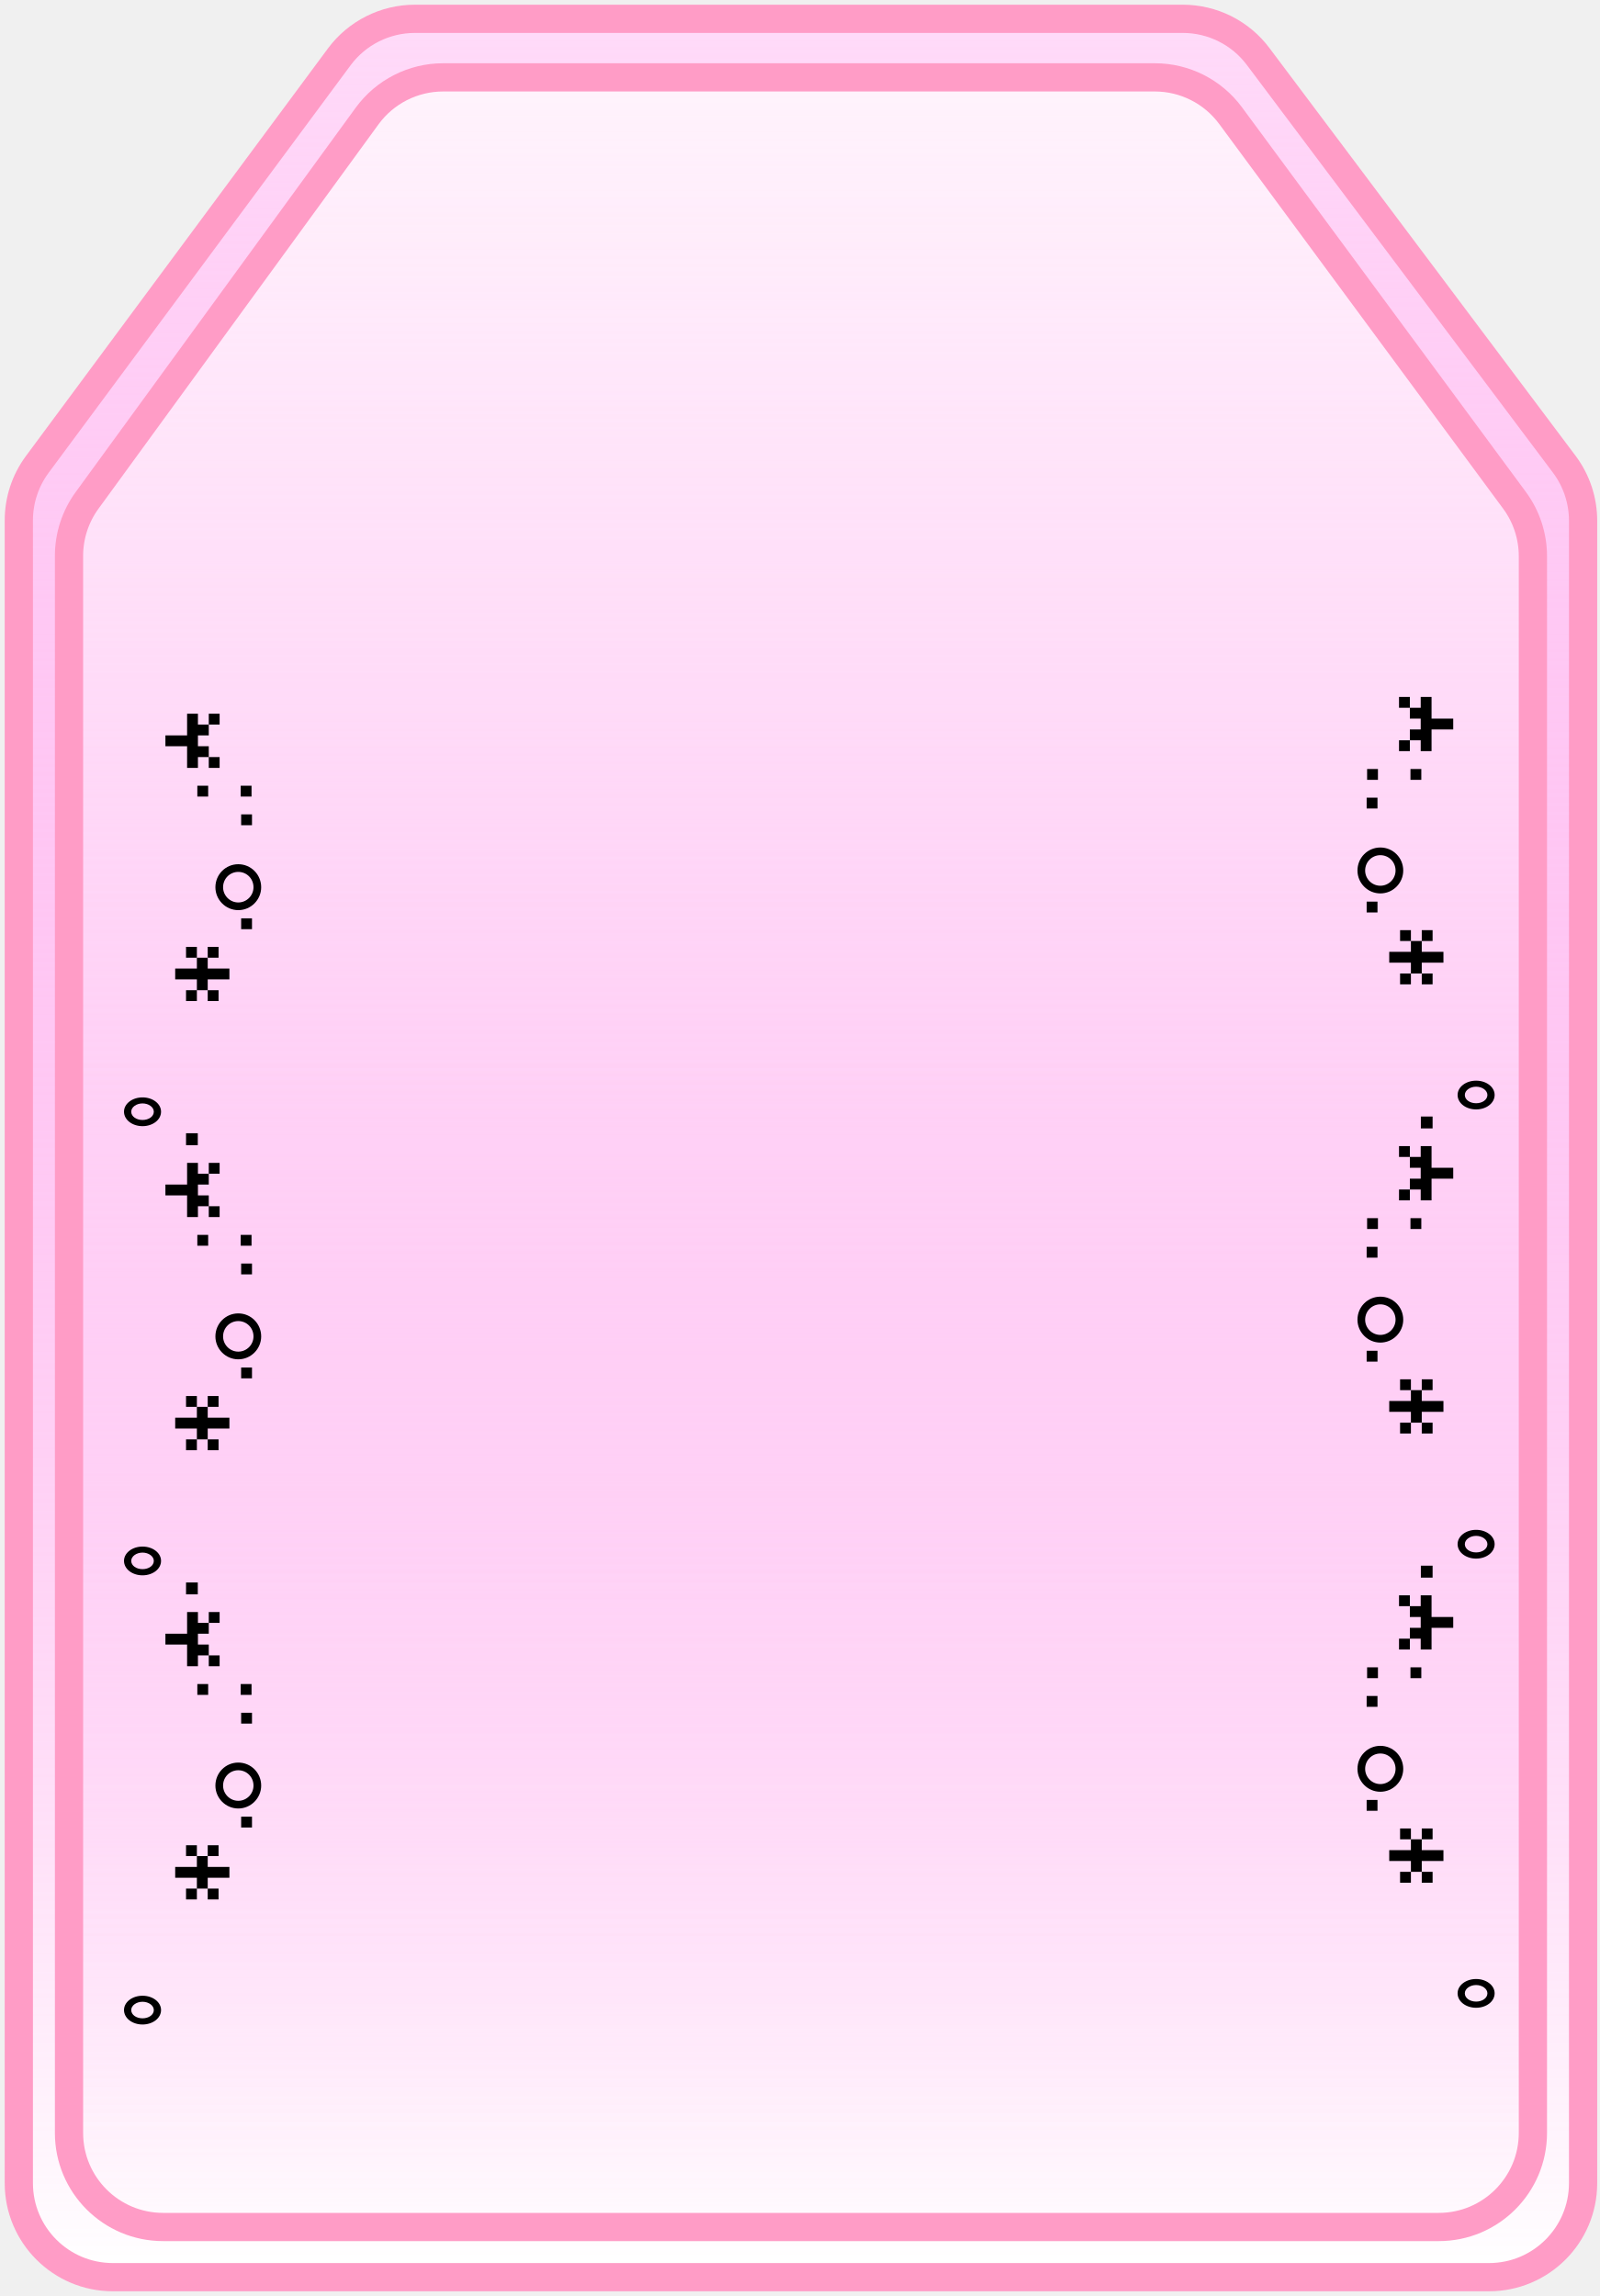
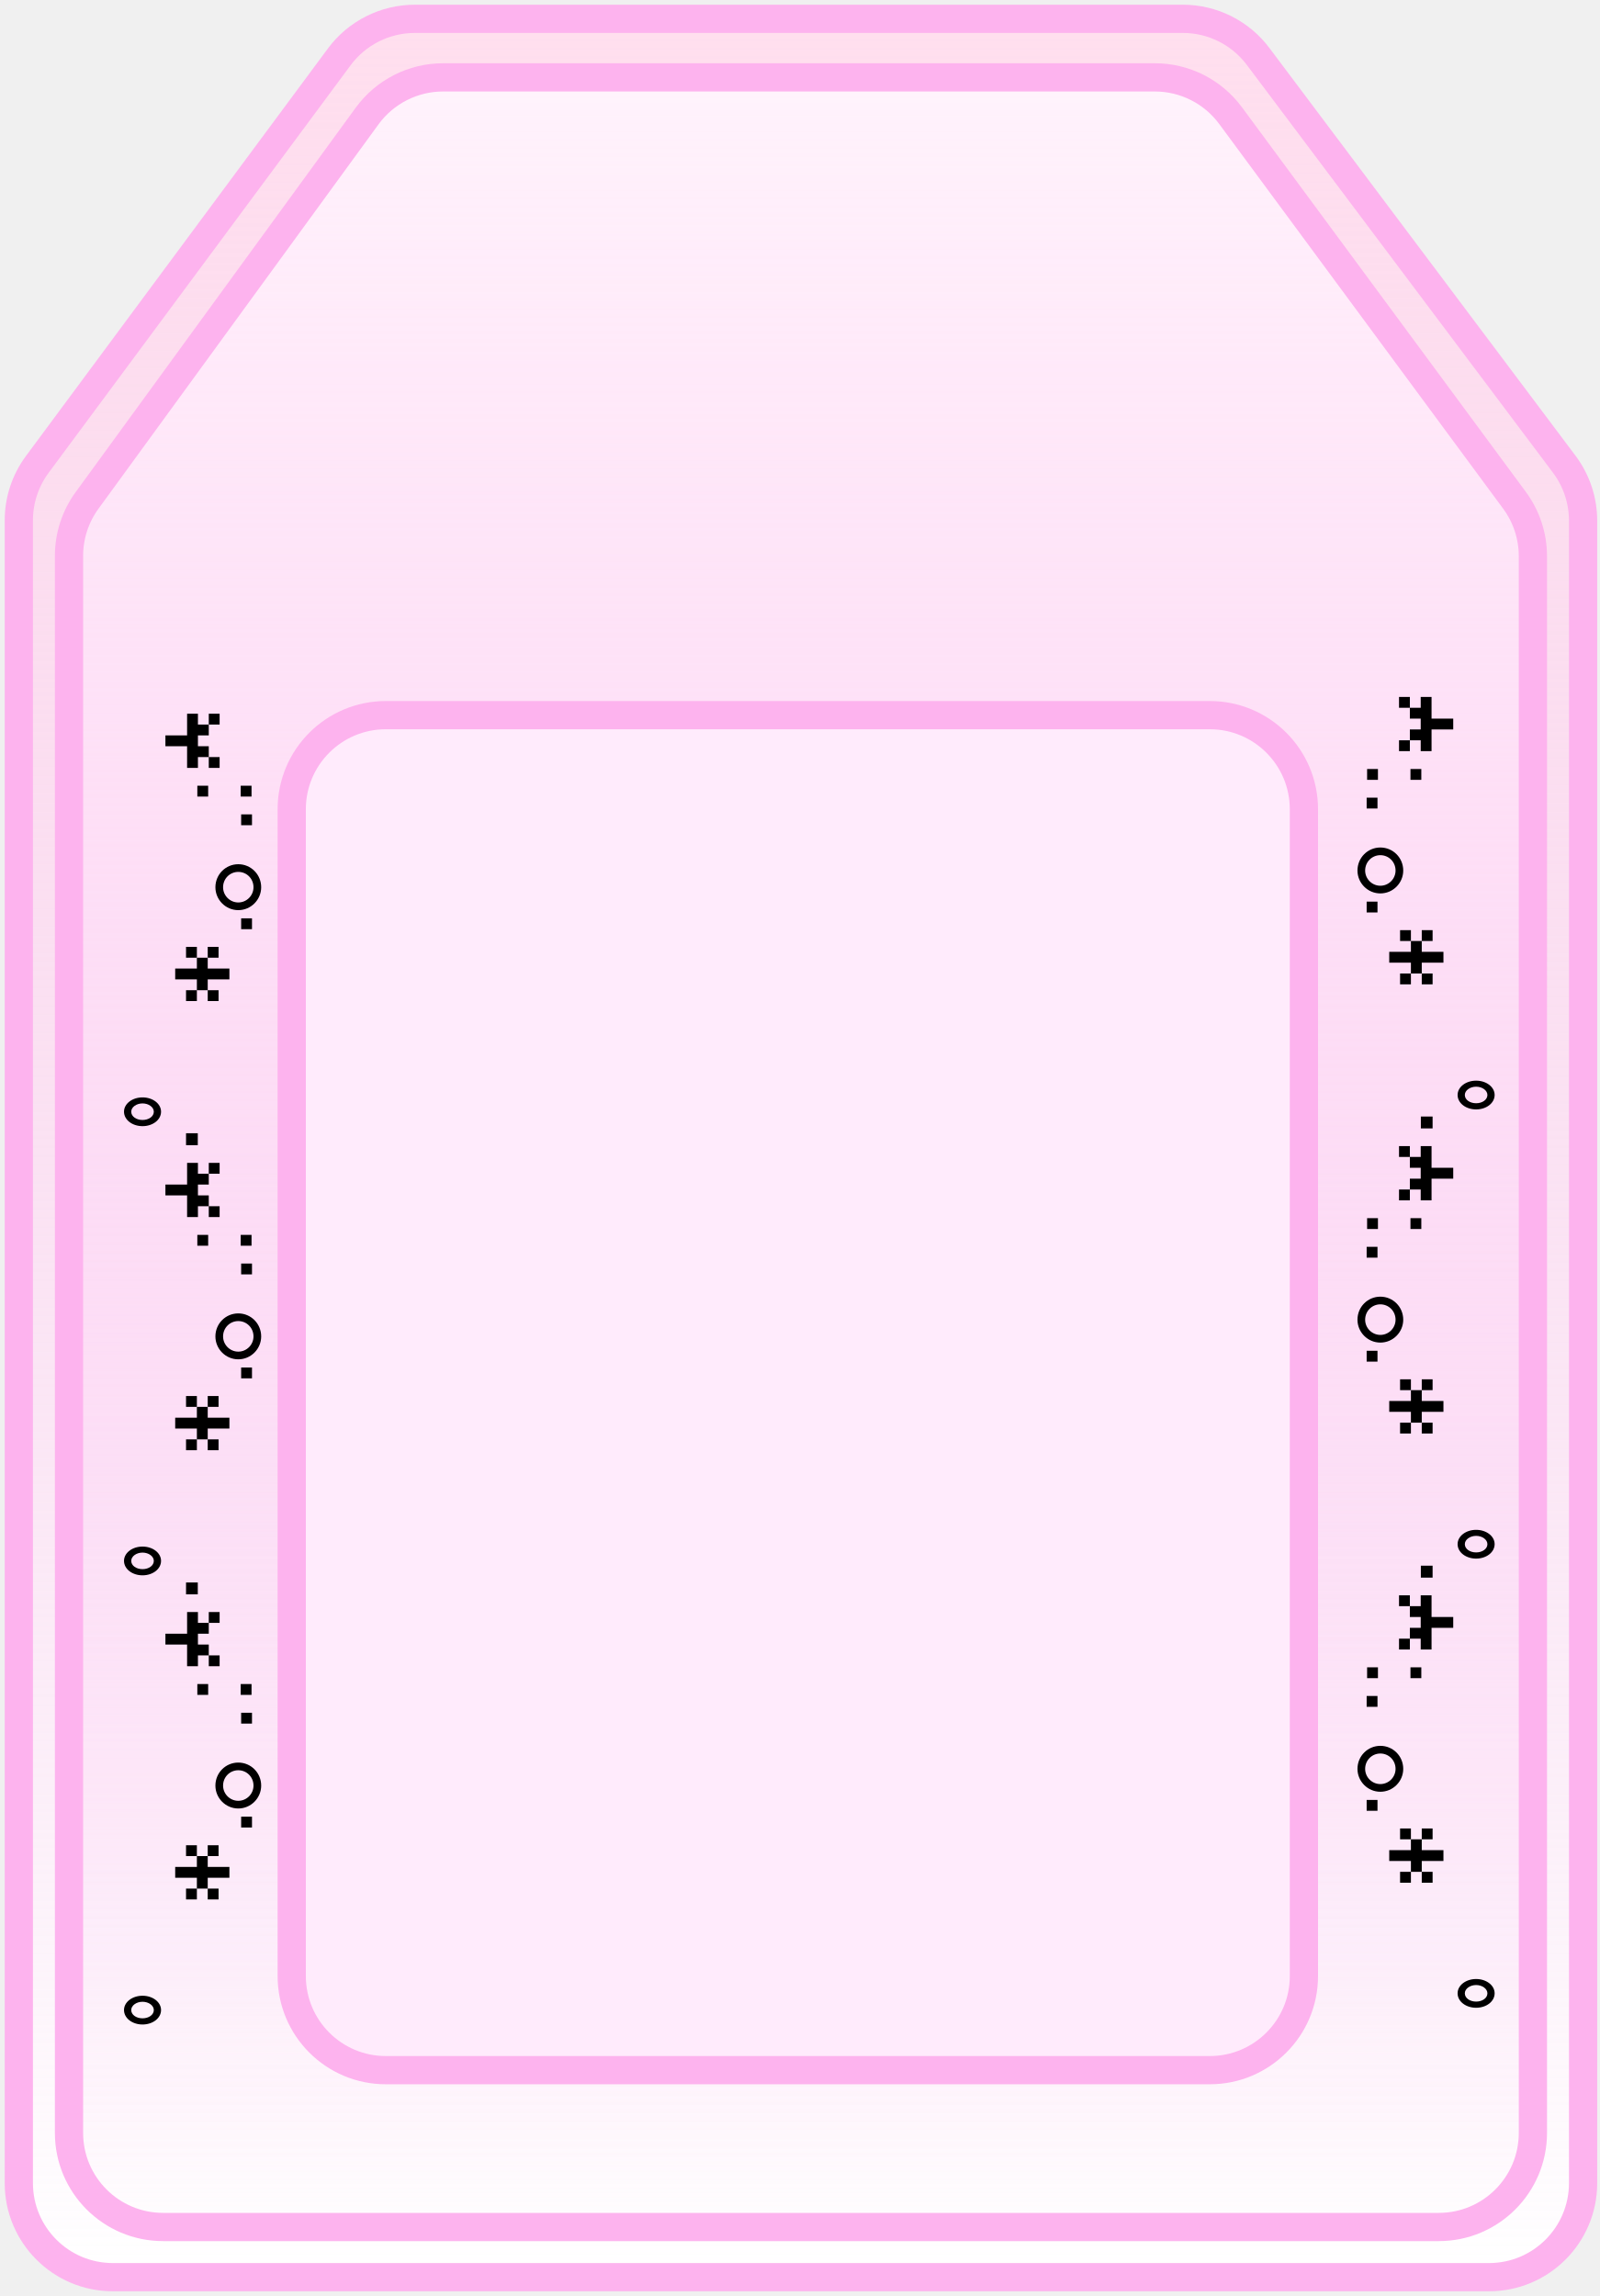
<svg xmlns="http://www.w3.org/2000/svg" width="170" height="244" viewBox="0 0 170 244" fill="none">
  <path d="M3.965 49.348L36.048 6.047C37.934 3.501 40.915 2 44.083 2H125.691C128.837 2 131.8 3.481 133.688 5.997L166.22 49.332C167.519 51.064 168.222 53.171 168.222 55.336V232C168.222 237.523 163.745 242 158.222 242H12C6.477 242 2 237.523 2 232V55.301C2 53.157 2.689 51.07 3.965 49.348Z" fill="white" />
-   <path d="M3.965 49.348L36.048 6.047C37.934 3.501 40.915 2 44.083 2H125.691C128.837 2 131.8 3.481 133.688 5.997L166.22 49.332C167.519 51.064 168.222 53.171 168.222 55.336V232C168.222 237.523 163.745 242 158.222 242H12C6.477 242 2 237.523 2 232V55.301C2 53.157 2.689 51.07 3.965 49.348Z" fill="url(#paint0_linear_1185_1820)" />
-   <path d="M3.965 49.348L36.048 6.047C37.934 3.501 40.915 2 44.083 2H125.691C128.837 2 131.8 3.481 133.688 5.997L166.22 49.332C167.519 51.064 168.222 53.171 168.222 55.336V232C168.222 237.523 163.745 242 158.222 242H12C6.477 242 2 237.523 2 232V55.301C2 53.157 2.689 51.07 3.965 49.348Z" stroke="#FF9CC6" stroke-width="3" />
-   <path d="M9.25 53.183L39.007 12.334C40.889 9.75 43.893 8.222 47.09 8.222H122.715C125.89 8.222 128.876 9.73 130.761 12.284L160.934 53.167C162.204 54.887 162.889 56.968 162.889 59.105V226.667C162.889 232.189 158.411 236.667 152.889 236.667H17.333C11.81 236.667 7.333 232.189 7.333 226.667V59.071C7.333 56.955 8.004 54.893 9.25 53.183Z" fill="url(#paint1_linear_1185_1820)" stroke="#FF9CC6" stroke-width="3" />
+   <path d="M3.965 49.348L36.048 6.047C37.934 3.501 40.915 2 44.083 2H125.691C128.837 2 131.8 3.481 133.688 5.997L166.22 49.332C167.519 51.064 168.222 53.171 168.222 55.336V232C168.222 237.523 163.745 242 158.222 242H12C6.477 242 2 237.523 2 232V55.301C2 53.157 2.689 51.07 3.965 49.348Z" fill="url(#paint0_linear_1178_1822)" />
+   <path d="M3.965 49.348L36.048 6.047C37.934 3.501 40.915 2 44.083 2H125.691C128.837 2 131.8 3.481 133.688 5.997L166.22 49.332C167.519 51.064 168.222 53.171 168.222 55.336V232C168.222 237.523 163.745 242 158.222 242H12C6.477 242 2 237.523 2 232V55.301C2 53.157 2.689 51.07 3.965 49.348Z" stroke="#FDB3EE" stroke-width="3" />
+   <path d="M9.25 53.183L39.007 12.334C40.889 9.75 43.893 8.222 47.09 8.222H122.715C125.89 8.222 128.876 9.73 130.761 12.284L160.934 53.167C162.204 54.887 162.889 56.968 162.889 59.105V226.667C162.889 232.189 158.411 236.667 152.889 236.667H17.333C11.81 236.667 7.333 232.189 7.333 226.667V59.071C7.333 56.955 8.004 54.893 9.25 53.183Z" fill="url(#paint1_linear_1178_1822)" stroke="#FDB3EE" stroke-width="3" />
  <path d="M15.145 214.491C14.489 214.491 13.945 214.123 13.945 213.611C13.945 213.131 14.489 212.731 15.145 212.731C15.801 212.731 16.345 213.131 16.345 213.611C16.345 214.123 15.801 214.491 15.145 214.491ZM15.145 215.147C16.233 215.147 17.113 214.475 17.113 213.611C17.113 212.763 16.233 212.091 15.145 212.091C14.057 212.091 13.177 212.763 13.177 213.611C13.177 214.475 14.057 215.147 15.145 215.147ZM18.617 199.551V198.399H20.921V197.247H22.073V198.399H24.377V199.551H22.073V200.703H20.921V199.551H18.617ZM19.769 201.855V200.703H20.921V201.855H19.769ZM19.769 197.247V196.095H20.921V197.247H19.769ZM22.073 201.855V200.703H23.225V201.855H22.073ZM22.073 197.247V196.095H23.225V197.247H22.073ZM25.625 194.214V193.062H26.777V194.214H25.625ZM22.889 189.759C22.889 191.087 23.977 192.191 25.321 192.191C26.665 192.191 27.753 191.087 27.753 189.759C27.753 188.399 26.665 187.311 25.321 187.311C23.977 187.311 22.889 188.399 22.889 189.759ZM26.937 189.759C26.937 190.639 26.217 191.375 25.321 191.375C24.425 191.375 23.705 190.639 23.705 189.759C23.705 188.847 24.425 188.127 25.321 188.127C26.217 188.127 26.937 188.847 26.937 189.759ZM25.625 183.167V182.015H26.777V183.167H25.625ZM20.969 180.12V178.968H22.121V180.12H20.969ZM25.577 180.12V178.968H26.729V180.12H25.577ZM17.577 174.769V173.617H19.881V171.313H21.033V172.465H22.185V173.617H21.033V174.769H22.185V175.921H21.033V177.073H19.881V174.769H17.577ZM22.185 177.073V175.921H23.337V177.073H22.185ZM22.185 172.465V171.313H23.337V172.465H22.185ZM19.769 169.433V168.169H21.017V169.433H19.769ZM15.145 166.757C14.489 166.757 13.945 166.389 13.945 165.877C13.945 165.397 14.489 164.997 15.145 164.997C15.801 164.997 16.345 165.397 16.345 165.877C16.345 166.389 15.801 166.757 15.145 166.757ZM15.145 167.413C16.233 167.413 17.113 166.741 17.113 165.877C17.113 165.029 16.233 164.357 15.145 164.357C14.057 164.357 13.177 165.029 13.177 165.877C13.177 166.741 14.057 167.413 15.145 167.413ZM18.617 151.816V150.664H20.921L20.921 149.512H22.073L22.073 150.664H24.377V151.816H22.073V152.968H20.921V151.816H18.617ZM19.769 154.12V152.968H20.921V154.12H19.769ZM19.769 149.512V148.36H20.921V149.512H19.769ZM22.073 154.12V152.968H23.225V154.12H22.073ZM22.073 149.512V148.36H23.225V149.512H22.073ZM25.625 146.48V145.328H26.777V146.48H25.625ZM22.889 142.025C22.889 143.353 23.977 144.457 25.321 144.457C26.665 144.457 27.753 143.353 27.753 142.025C27.753 140.665 26.665 139.577 25.321 139.577C23.977 139.577 22.889 140.665 22.889 142.025ZM26.937 142.025C26.937 142.905 26.217 143.641 25.321 143.641C24.425 143.641 23.705 142.905 23.705 142.025C23.705 141.113 24.425 140.393 25.321 140.393C26.217 140.393 26.937 141.113 26.937 142.025ZM25.625 135.433V134.281H26.777V135.433H25.625ZM20.969 132.386V131.234H22.121V132.386H20.969ZM25.577 132.386V131.234H26.729V132.386H25.577ZM17.577 127.035V125.883H19.881V123.579H21.033V124.731H22.185V125.883H21.033V127.035H22.185V128.187H21.033V129.339H19.881V127.035H17.577ZM22.185 129.339V128.187H23.337V129.339H22.185ZM22.185 124.731V123.579H23.337V124.731H22.185ZM19.769 121.698V120.434H21.017V121.698H19.769ZM15.145 119.022C14.489 119.022 13.945 118.654 13.945 118.142C13.945 117.662 14.489 117.262 15.145 117.262C15.801 117.262 16.345 117.662 16.345 118.142C16.345 118.654 15.801 119.022 15.145 119.022ZM15.145 119.678C16.233 119.678 17.113 119.006 17.113 118.142C17.113 117.294 16.233 116.622 15.145 116.622C14.057 116.622 13.177 117.294 13.177 118.142C13.177 119.006 14.057 119.678 15.145 119.678ZM18.617 104.082V102.93H20.921V101.778H22.073V102.93H24.377V104.082H22.073V105.234H20.921V104.082H18.617ZM19.769 106.386V105.234H20.921V106.386H19.769ZM19.769 101.778V100.626H20.921V101.778H19.769ZM22.073 106.386V105.234H23.225V106.386H22.073ZM22.073 101.778V100.626H23.225V101.778H22.073ZM25.625 98.745V97.593H26.777V98.745H25.625ZM22.889 94.29C22.889 95.618 23.977 96.722 25.321 96.722C26.665 96.722 27.753 95.618 27.753 94.29C27.753 92.93 26.665 91.842 25.321 91.842C23.977 91.842 22.889 92.93 22.889 94.29ZM26.937 94.29C26.937 95.17 26.217 95.906 25.321 95.906C24.425 95.906 23.705 95.17 23.705 94.29C23.705 93.378 24.425 92.658 25.321 92.658C26.217 92.658 26.937 93.378 26.937 94.29ZM25.625 87.698V86.546H26.777V87.698H25.625ZM20.969 84.651V83.499H22.121V84.651H20.969ZM25.577 84.651V83.499H26.729V84.651H25.577ZM17.577 79.301V78.149H19.881V75.845H21.033V76.997H22.185V78.149H21.033V79.301H22.185V80.453H21.033V81.605H19.881V79.301H17.577ZM22.185 81.605V80.453H23.337V81.605H22.185ZM22.185 76.997V75.845H23.337V76.997H22.185Z" fill="black" />
  <path d="M156.855 212.713C157.511 212.713 158.055 212.345 158.055 211.833C158.055 211.353 157.511 210.953 156.855 210.953C156.199 210.953 155.655 211.353 155.655 211.833C155.655 212.345 156.199 212.713 156.855 212.713ZM156.855 213.369C155.767 213.369 154.887 212.697 154.887 211.833C154.887 210.985 155.767 210.313 156.855 210.313C157.943 210.313 158.823 210.985 158.823 211.833C158.823 212.697 157.943 213.369 156.855 213.369ZM153.383 197.773V196.621H151.079V195.469H149.927V196.621H147.623V197.773H149.927V198.925H151.079V197.773H153.383ZM152.231 200.077V198.925H151.079V200.077H152.231ZM152.231 195.469V194.317H151.079V195.469H152.231ZM149.927 200.077V198.925H148.775V200.077H149.927ZM149.927 195.469V194.317H148.775V195.469H149.927ZM146.375 192.436V191.284H145.223V192.436H146.375ZM149.111 187.981C149.111 189.309 148.023 190.413 146.679 190.413C145.335 190.413 144.247 189.309 144.247 187.981C144.247 186.621 145.335 185.533 146.679 185.533C148.023 185.533 149.111 186.621 149.111 187.981ZM145.063 187.981C145.063 188.861 145.783 189.597 146.679 189.597C147.575 189.597 148.295 188.861 148.295 187.981C148.295 187.069 147.575 186.349 146.679 186.349C145.783 186.349 145.063 187.069 145.063 187.981ZM146.375 181.389V180.237H145.223V181.389H146.375ZM151.031 178.343V177.191H149.879V178.343H151.031ZM146.423 178.343V177.191H145.271V178.343H146.423ZM154.423 172.992V171.84H152.119V169.536H150.967V170.688H149.815V171.84H150.967V172.992H149.815V174.144H150.967V175.296H152.119V172.992H154.423ZM149.815 175.296V174.144H148.663V175.296H149.815ZM149.815 170.688V169.536H148.663V170.688H149.815ZM152.231 167.655V166.391H150.983V167.655H152.231ZM156.855 164.979C157.511 164.979 158.055 164.611 158.055 164.099C158.055 163.619 157.511 163.219 156.855 163.219C156.199 163.219 155.655 163.619 155.655 164.099C155.655 164.611 156.199 164.979 156.855 164.979ZM156.855 165.635C155.767 165.635 154.887 164.963 154.887 164.099C154.887 163.251 155.767 162.579 156.855 162.579C157.943 162.579 158.823 163.251 158.823 164.099C158.823 164.963 157.943 165.635 156.855 165.635ZM153.383 150.039V148.887H151.079V147.735H149.927V148.887H147.623V150.039H149.927V151.191H151.079V150.039H153.383ZM152.231 152.343V151.191H151.079V152.343H152.231ZM152.231 147.735V146.583H151.079V147.735H152.231ZM149.927 152.343V151.191H148.775V152.343H149.927ZM149.927 147.735V146.583H148.775V147.735H149.927ZM146.375 144.702V143.55H145.223V144.702H146.375ZM149.111 140.247C149.111 141.575 148.023 142.679 146.679 142.679C145.335 142.679 144.247 141.575 144.247 140.247C144.247 138.887 145.335 137.799 146.679 137.799C148.023 137.799 149.111 138.887 149.111 140.247ZM145.063 140.247C145.063 141.127 145.783 141.863 146.679 141.863C147.575 141.863 148.295 141.127 148.295 140.247C148.295 139.335 147.575 138.615 146.679 138.615C145.783 138.615 145.063 139.335 145.063 140.247ZM146.375 133.655V132.503H145.223V133.655H146.375ZM151.031 130.608V129.456H149.879V130.608H151.031ZM146.423 130.608V129.456H145.271V130.608H146.423ZM154.423 125.257V124.105H152.119V121.801H150.967V122.953H149.815V124.105H150.967V125.257H149.815V126.409H150.967V127.561H152.119V125.257H154.423ZM149.815 127.561V126.409H148.663V127.561H149.815ZM149.815 122.953V121.801H148.663V122.953H149.815ZM152.231 119.921V118.657H150.983V119.921H152.231ZM156.855 117.244C157.511 117.244 158.055 116.876 158.055 116.364C158.055 115.884 157.511 115.484 156.855 115.484C156.199 115.484 155.655 115.884 155.655 116.364C155.655 116.876 156.199 117.244 156.855 117.244ZM156.855 117.9C155.767 117.9 154.887 117.228 154.887 116.364C154.887 115.516 155.767 114.844 156.855 114.844C157.943 114.844 158.823 115.516 158.823 116.364C158.823 117.228 157.943 117.9 156.855 117.9ZM153.383 102.304V101.152H151.079V100H149.927V101.152H147.623V102.304H149.927V103.456H151.079V102.304H153.383ZM152.231 104.608V103.456H151.079V104.608H152.231ZM152.231 100V98.848H151.079V100H152.231ZM149.927 104.608V103.456H148.775V104.608H149.927ZM149.927 100V98.848H148.775V100H149.927ZM146.375 96.968V95.816H145.223V96.968H146.375ZM149.111 92.513C149.111 93.841 148.023 94.945 146.679 94.945C145.335 94.945 144.247 93.841 144.247 92.513C144.247 91.153 145.335 90.065 146.679 90.065C148.023 90.065 149.111 91.153 149.111 92.513ZM145.063 92.513C145.063 93.393 145.783 94.129 146.679 94.129C147.575 94.129 148.295 93.393 148.295 92.513C148.295 91.601 147.575 90.881 146.679 90.881C145.783 90.881 145.063 91.601 145.063 92.513ZM146.375 85.921V84.769H145.223V85.921H146.375ZM151.031 82.874V81.722H149.879V82.874H151.031ZM146.423 82.874V81.722H145.271V82.874H146.423ZM154.423 77.523V76.371H152.119V74.067H150.967V75.219H149.815V76.371H150.967V77.523H149.815V78.675H150.967V79.827H152.119V77.523H154.423ZM149.815 79.827V78.675H148.663V79.827H149.815ZM149.815 75.219V74.067H148.663V75.219H149.815Z" fill="black" />
+   <rect x="31" y="76" width="107.556" height="144" rx="10" fill="#FFEBFC" stroke="#FDB3EE" stroke-width="3" />
  <defs>
-     <linearGradient id="paint0_linear_1185_1820" x1="85.111" y1="2" x2="85.111" y2="242" gradientUnits="userSpaceOnUse">
-       <stop stop-color="#FFDBF9" />
-       <stop offset="1" stop-color="#FF49D7" stop-opacity="0" />
+     <linearGradient id="paint0_linear_1178_1822" x1="85.111" y1="2" x2="85.111" y2="242" gradientUnits="userSpaceOnUse">
+       <stop stop-color="#FFDFEE" />
+       <stop offset="1" stop-color="#EEAADF" stop-opacity="0" />
    </linearGradient>
-     <linearGradient id="paint1_linear_1185_1820" x1="85.111" y1="8.222" x2="85.111" y2="236.667" gradientUnits="userSpaceOnUse">
+     <linearGradient id="paint1_linear_1178_1822" x1="85.111" y1="8.222" x2="85.111" y2="236.667" gradientUnits="userSpaceOnUse">
      <stop stop-color="#FFF3FC" />
      <stop offset="1" stop-color="#FFBBF4" stop-opacity="0" />
    </linearGradient>
  </defs>
</svg>
